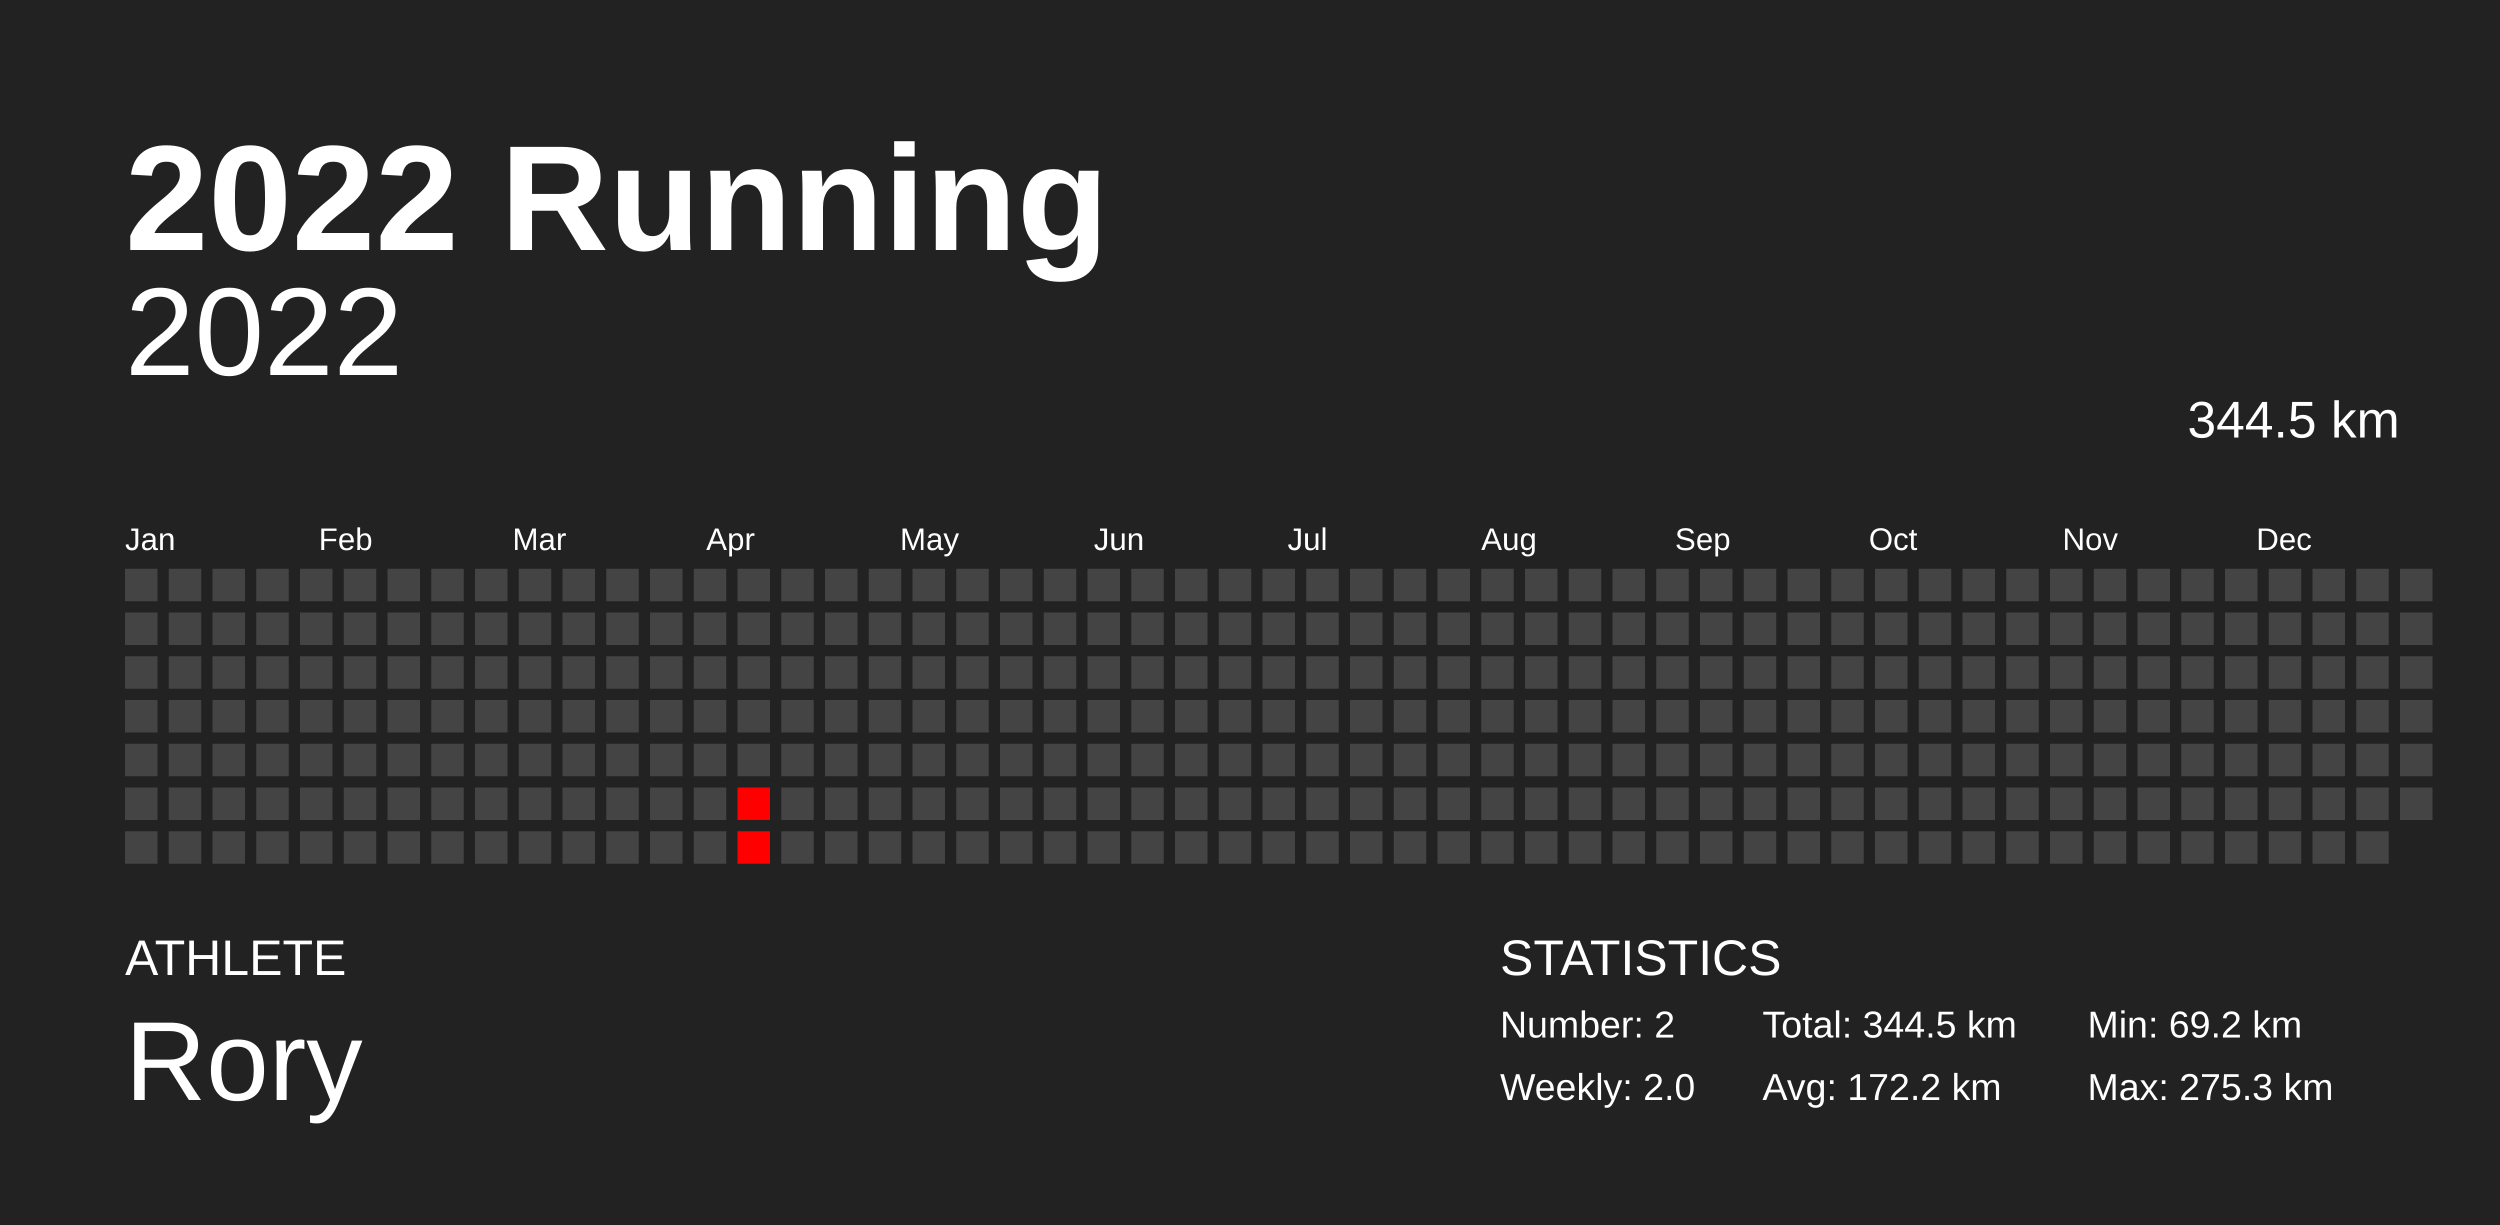
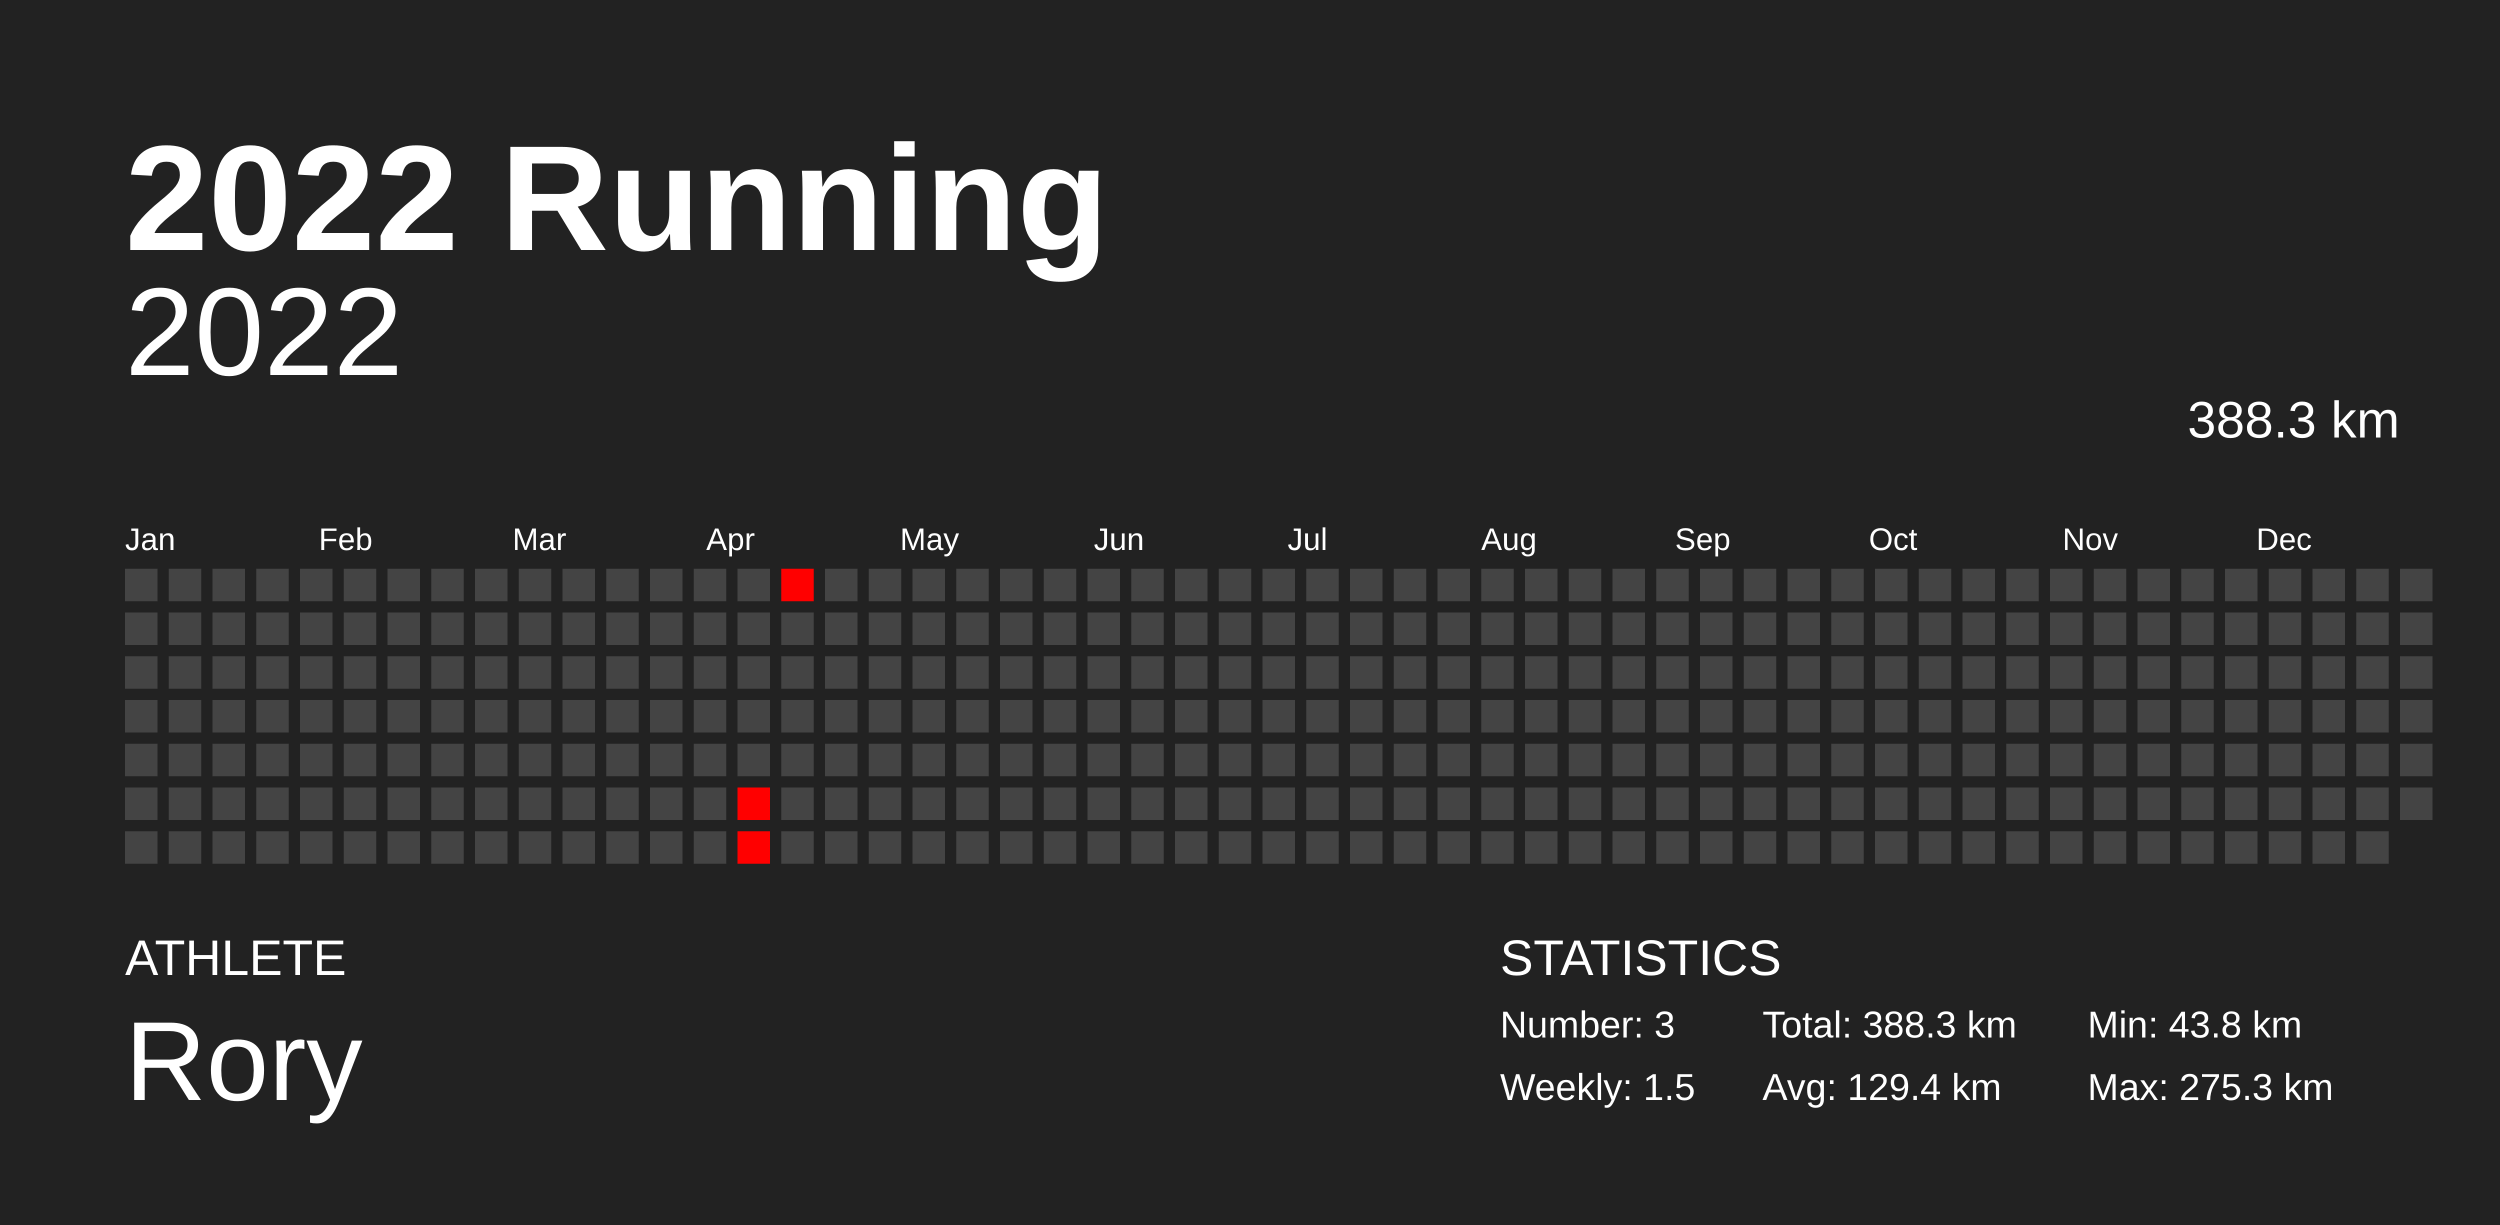
<svg xmlns="http://www.w3.org/2000/svg" baseProfile="full" height="98mm" version="1.1" viewBox="0,0,200,98" width="200mm">
  <defs />
  <rect fill="#222222" height="98" width="200" x="0" y="0" />
  <text fill="#FFFFFF" style="font-size:12px; font-family:Arial; font-weight:bold;" x="10" y="20">2022 Running</text>
  <text fill="#FFFFFF" style="font-size:4px; font-family:Arial" x="10" y="78">ATHLETE</text>
  <text fill="#FFFFFF" style="font-size:9px; font-family:Arial" x="10" y="88">Rory</text>
  <text fill="#FFFFFF" style="font-size:4px; font-family:Arial" x="120" y="78">STATISTICS</text>
-   <text fill="#FFFFFF" style="font-size:3px; font-family:Arial" x="120" y="83">Number: 2</text>
-   <text fill="#FFFFFF" style="font-size:3px; font-family:Arial" x="120" y="88">Weekly: 2.0</text>
-   <text fill="#FFFFFF" style="font-size:3px; font-family:Arial" x="141" y="83">Total: 344.5 km</text>
-   <text fill="#FFFFFF" style="font-size:3px; font-family:Arial" x="141" y="88">Avg: 172.2 km</text>
-   <text fill="#FFFFFF" style="font-size:3px; font-family:Arial" x="167" y="83">Min: 69.2 km</text>
+   <text fill="#FFFFFF" style="font-size:3px; font-family:Arial" x="120" y="83">Number: 3</text>
+   <text fill="#FFFFFF" style="font-size:3px; font-family:Arial" x="120" y="88">Weekly: 1.5</text>
+   <text fill="#FFFFFF" style="font-size:3px; font-family:Arial" x="141" y="83">Total: 388.3 km</text>
+   <text fill="#FFFFFF" style="font-size:3px; font-family:Arial" x="141" y="88">Avg: 129.4 km</text>
+   <text fill="#FFFFFF" style="font-size:3px; font-family:Arial" x="167" y="83">Min: 43.8 km</text>
  <text fill="#FFFFFF" style="font-size:3px; font-family:Arial" x="167" y="88">Max: 275.3 km</text>
  <text alignment-baseline="hanging" fill="#FFFFFF" style="font-size:10.0px; font-family:Arial;" x="10" y="30">2022</text>
-   <text alignment-baseline="hanging" fill="#FFFFFF" style="font-size:4.125px; font-family:Arial;" x="175" y="35">344.5 km</text>
+   <text alignment-baseline="hanging" fill="#FFFFFF" style="font-size:4.125px; font-family:Arial;" x="175" y="35">388.3 km</text>
  <text fill="#FFFFFF" style="font-size:2.5px; font-family:Arial" x="10.0" y="44">Jan</text>
  <text fill="#FFFFFF" style="font-size:2.5px; font-family:Arial" x="25.5" y="44">Feb</text>
  <text fill="#FFFFFF" style="font-size:2.5px; font-family:Arial" x="41.0" y="44">Mar</text>
  <text fill="#FFFFFF" style="font-size:2.5px; font-family:Arial" x="56.5" y="44">Apr</text>
  <text fill="#FFFFFF" style="font-size:2.5px; font-family:Arial" x="72.0" y="44">May</text>
  <text fill="#FFFFFF" style="font-size:2.5px; font-family:Arial" x="87.5" y="44">Jun</text>
  <text fill="#FFFFFF" style="font-size:2.5px; font-family:Arial" x="103.0" y="44">Jul</text>
  <text fill="#FFFFFF" style="font-size:2.5px; font-family:Arial" x="118.5" y="44">Aug</text>
  <text fill="#FFFFFF" style="font-size:2.5px; font-family:Arial" x="134.0" y="44">Sep</text>
  <text fill="#FFFFFF" style="font-size:2.5px; font-family:Arial" x="149.5" y="44">Oct</text>
  <text fill="#FFFFFF" style="font-size:2.5px; font-family:Arial" x="165.0" y="44">Nov</text>
  <text fill="#FFFFFF" style="font-size:2.5px; font-family:Arial" x="180.5" y="44">Dec</text>
  <rect fill="#444444" height="2.6" width="2.6" x="10.0" y="45.5" />
  <rect fill="#444444" height="2.6" width="2.6" x="10.0" y="49.0" />
  <rect fill="#444444" height="2.6" width="2.6" x="10.0" y="52.5" />
  <rect fill="#444444" height="2.6" width="2.6" x="10.0" y="56.0" />
  <rect fill="#444444" height="2.6" width="2.6" x="10.0" y="59.5" />
  <rect fill="#444444" height="2.6" width="2.6" x="10.0" y="63.0" />
  <rect fill="#444444" height="2.6" width="2.6" x="10.0" y="66.5" />
  <rect fill="#444444" height="2.6" width="2.6" x="13.5" y="45.5" />
  <rect fill="#444444" height="2.6" width="2.6" x="13.5" y="49.0" />
  <rect fill="#444444" height="2.6" width="2.6" x="13.5" y="52.5" />
  <rect fill="#444444" height="2.6" width="2.6" x="13.5" y="56.0" />
  <rect fill="#444444" height="2.6" width="2.6" x="13.5" y="59.5" />
  <rect fill="#444444" height="2.6" width="2.6" x="13.5" y="63.0" />
  <rect fill="#444444" height="2.6" width="2.6" x="13.5" y="66.5" />
  <rect fill="#444444" height="2.6" width="2.6" x="17.0" y="45.5" />
  <rect fill="#444444" height="2.6" width="2.6" x="17.0" y="49.0" />
  <rect fill="#444444" height="2.6" width="2.6" x="17.0" y="52.5" />
  <rect fill="#444444" height="2.6" width="2.6" x="17.0" y="56.0" />
  <rect fill="#444444" height="2.6" width="2.6" x="17.0" y="59.5" />
  <rect fill="#444444" height="2.6" width="2.6" x="17.0" y="63.0" />
  <rect fill="#444444" height="2.6" width="2.6" x="17.0" y="66.5" />
  <rect fill="#444444" height="2.6" width="2.6" x="20.5" y="45.5" />
  <rect fill="#444444" height="2.6" width="2.6" x="20.5" y="49.0" />
  <rect fill="#444444" height="2.6" width="2.6" x="20.5" y="52.5" />
  <rect fill="#444444" height="2.6" width="2.6" x="20.5" y="56.0" />
  <rect fill="#444444" height="2.6" width="2.6" x="20.5" y="59.5" />
  <rect fill="#444444" height="2.6" width="2.6" x="20.5" y="63.0" />
  <rect fill="#444444" height="2.6" width="2.6" x="20.5" y="66.5" />
  <rect fill="#444444" height="2.6" width="2.6" x="24.0" y="45.5" />
  <rect fill="#444444" height="2.6" width="2.6" x="24.0" y="49.0" />
  <rect fill="#444444" height="2.6" width="2.6" x="24.0" y="52.5" />
  <rect fill="#444444" height="2.6" width="2.6" x="24.0" y="56.0" />
  <rect fill="#444444" height="2.6" width="2.6" x="24.0" y="59.5" />
  <rect fill="#444444" height="2.6" width="2.6" x="24.0" y="63.0" />
  <rect fill="#444444" height="2.6" width="2.6" x="24.0" y="66.5" />
  <rect fill="#444444" height="2.6" width="2.6" x="27.5" y="45.5" />
  <rect fill="#444444" height="2.6" width="2.6" x="27.5" y="49.0" />
  <rect fill="#444444" height="2.6" width="2.6" x="27.5" y="52.5" />
  <rect fill="#444444" height="2.6" width="2.6" x="27.5" y="56.0" />
  <rect fill="#444444" height="2.6" width="2.6" x="27.5" y="59.5" />
  <rect fill="#444444" height="2.6" width="2.6" x="27.5" y="63.0" />
  <rect fill="#444444" height="2.6" width="2.6" x="27.5" y="66.5" />
  <rect fill="#444444" height="2.6" width="2.6" x="31.0" y="45.5" />
  <rect fill="#444444" height="2.6" width="2.6" x="31.0" y="49.0" />
  <rect fill="#444444" height="2.6" width="2.6" x="31.0" y="52.5" />
  <rect fill="#444444" height="2.6" width="2.6" x="31.0" y="56.0" />
  <rect fill="#444444" height="2.6" width="2.6" x="31.0" y="59.5" />
  <rect fill="#444444" height="2.6" width="2.6" x="31.0" y="63.0" />
  <rect fill="#444444" height="2.6" width="2.6" x="31.0" y="66.5" />
  <rect fill="#444444" height="2.6" width="2.6" x="34.5" y="45.5" />
  <rect fill="#444444" height="2.6" width="2.6" x="34.5" y="49.0" />
  <rect fill="#444444" height="2.6" width="2.6" x="34.5" y="52.5" />
  <rect fill="#444444" height="2.6" width="2.6" x="34.5" y="56.0" />
  <rect fill="#444444" height="2.6" width="2.6" x="34.5" y="59.5" />
  <rect fill="#444444" height="2.6" width="2.6" x="34.5" y="63.0" />
  <rect fill="#444444" height="2.6" width="2.6" x="34.5" y="66.5" />
  <rect fill="#444444" height="2.6" width="2.6" x="38.0" y="45.5" />
  <rect fill="#444444" height="2.6" width="2.6" x="38.0" y="49.0" />
  <rect fill="#444444" height="2.6" width="2.6" x="38.0" y="52.5" />
  <rect fill="#444444" height="2.6" width="2.6" x="38.0" y="56.0" />
  <rect fill="#444444" height="2.6" width="2.6" x="38.0" y="59.5" />
  <rect fill="#444444" height="2.6" width="2.6" x="38.0" y="63.0" />
  <rect fill="#444444" height="2.6" width="2.6" x="38.0" y="66.5" />
  <rect fill="#444444" height="2.6" width="2.6" x="41.5" y="45.5" />
  <rect fill="#444444" height="2.6" width="2.6" x="41.5" y="49.0" />
  <rect fill="#444444" height="2.6" width="2.6" x="41.5" y="52.5" />
  <rect fill="#444444" height="2.6" width="2.6" x="41.5" y="56.0" />
  <rect fill="#444444" height="2.6" width="2.6" x="41.5" y="59.5" />
  <rect fill="#444444" height="2.6" width="2.6" x="41.5" y="63.0" />
  <rect fill="#444444" height="2.6" width="2.6" x="41.5" y="66.5" />
  <rect fill="#444444" height="2.6" width="2.6" x="45.0" y="45.5" />
  <rect fill="#444444" height="2.6" width="2.6" x="45.0" y="49.0" />
  <rect fill="#444444" height="2.6" width="2.6" x="45.0" y="52.5" />
  <rect fill="#444444" height="2.6" width="2.6" x="45.0" y="56.0" />
  <rect fill="#444444" height="2.6" width="2.6" x="45.0" y="59.5" />
  <rect fill="#444444" height="2.6" width="2.6" x="45.0" y="63.0" />
  <rect fill="#444444" height="2.6" width="2.6" x="45.0" y="66.5" />
  <rect fill="#444444" height="2.6" width="2.6" x="48.5" y="45.5" />
  <rect fill="#444444" height="2.6" width="2.6" x="48.5" y="49.0" />
  <rect fill="#444444" height="2.6" width="2.6" x="48.5" y="52.5" />
  <rect fill="#444444" height="2.6" width="2.6" x="48.5" y="56.0" />
  <rect fill="#444444" height="2.6" width="2.6" x="48.5" y="59.5" />
  <rect fill="#444444" height="2.6" width="2.6" x="48.5" y="63.0" />
  <rect fill="#444444" height="2.6" width="2.6" x="48.5" y="66.5" />
  <rect fill="#444444" height="2.6" width="2.6" x="52.0" y="45.5" />
  <rect fill="#444444" height="2.6" width="2.6" x="52.0" y="49.0" />
  <rect fill="#444444" height="2.6" width="2.6" x="52.0" y="52.5" />
  <rect fill="#444444" height="2.6" width="2.6" x="52.0" y="56.0" />
  <rect fill="#444444" height="2.6" width="2.6" x="52.0" y="59.5" />
  <rect fill="#444444" height="2.6" width="2.6" x="52.0" y="63.0" />
  <rect fill="#444444" height="2.6" width="2.6" x="52.0" y="66.5" />
  <rect fill="#444444" height="2.6" width="2.6" x="55.5" y="45.5" />
  <rect fill="#444444" height="2.6" width="2.6" x="55.5" y="49.0" />
  <rect fill="#444444" height="2.6" width="2.6" x="55.5" y="52.5" />
  <rect fill="#444444" height="2.6" width="2.6" x="55.5" y="56.0" />
  <rect fill="#444444" height="2.6" width="2.6" x="55.5" y="59.5" />
  <rect fill="#444444" height="2.6" width="2.6" x="55.5" y="63.0" />
  <rect fill="#444444" height="2.6" width="2.6" x="55.5" y="66.5" />
  <rect fill="#444444" height="2.6" width="2.6" x="59.0" y="45.5" />
  <rect fill="#444444" height="2.6" width="2.6" x="59.0" y="49.0" />
  <rect fill="#444444" height="2.6" width="2.6" x="59.0" y="52.5" />
  <rect fill="#444444" height="2.6" width="2.6" x="59.0" y="56.0" />
  <rect fill="#444444" height="2.6" width="2.6" x="59.0" y="59.5" />
  <rect fill="red" height="2.6" width="2.6" x="59.0" y="63.0" />
  <rect fill="red" height="2.6" width="2.6" x="59.0" y="66.5" />
-   <rect fill="#444444" height="2.6" width="2.6" x="62.5" y="45.5" />
+   <rect fill="red" height="2.6" width="2.6" x="62.5" y="45.5" />
  <rect fill="#444444" height="2.6" width="2.6" x="62.5" y="49.0" />
  <rect fill="#444444" height="2.6" width="2.6" x="62.5" y="52.5" />
  <rect fill="#444444" height="2.6" width="2.6" x="62.5" y="56.0" />
  <rect fill="#444444" height="2.6" width="2.6" x="62.5" y="59.5" />
  <rect fill="#444444" height="2.6" width="2.6" x="62.5" y="63.0" />
  <rect fill="#444444" height="2.6" width="2.6" x="62.5" y="66.5" />
  <rect fill="#444444" height="2.6" width="2.6" x="66.0" y="45.5" />
  <rect fill="#444444" height="2.6" width="2.6" x="66.0" y="49.0" />
  <rect fill="#444444" height="2.6" width="2.6" x="66.0" y="52.5" />
  <rect fill="#444444" height="2.6" width="2.6" x="66.0" y="56.0" />
  <rect fill="#444444" height="2.6" width="2.6" x="66.0" y="59.5" />
  <rect fill="#444444" height="2.6" width="2.6" x="66.0" y="63.0" />
  <rect fill="#444444" height="2.6" width="2.6" x="66.0" y="66.5" />
  <rect fill="#444444" height="2.6" width="2.6" x="69.5" y="45.5" />
  <rect fill="#444444" height="2.6" width="2.6" x="69.5" y="49.0" />
  <rect fill="#444444" height="2.6" width="2.6" x="69.5" y="52.5" />
  <rect fill="#444444" height="2.6" width="2.6" x="69.5" y="56.0" />
  <rect fill="#444444" height="2.6" width="2.6" x="69.5" y="59.5" />
  <rect fill="#444444" height="2.6" width="2.6" x="69.5" y="63.0" />
  <rect fill="#444444" height="2.6" width="2.6" x="69.5" y="66.5" />
  <rect fill="#444444" height="2.6" width="2.6" x="73.0" y="45.5" />
  <rect fill="#444444" height="2.6" width="2.6" x="73.0" y="49.0" />
  <rect fill="#444444" height="2.6" width="2.6" x="73.0" y="52.5" />
  <rect fill="#444444" height="2.6" width="2.6" x="73.0" y="56.0" />
  <rect fill="#444444" height="2.6" width="2.6" x="73.0" y="59.5" />
  <rect fill="#444444" height="2.6" width="2.6" x="73.0" y="63.0" />
  <rect fill="#444444" height="2.6" width="2.6" x="73.0" y="66.5" />
  <rect fill="#444444" height="2.6" width="2.6" x="76.5" y="45.5" />
  <rect fill="#444444" height="2.6" width="2.6" x="76.5" y="49.0" />
  <rect fill="#444444" height="2.6" width="2.6" x="76.5" y="52.5" />
  <rect fill="#444444" height="2.6" width="2.6" x="76.5" y="56.0" />
  <rect fill="#444444" height="2.6" width="2.6" x="76.5" y="59.5" />
  <rect fill="#444444" height="2.6" width="2.6" x="76.5" y="63.0" />
  <rect fill="#444444" height="2.6" width="2.6" x="76.5" y="66.5" />
  <rect fill="#444444" height="2.6" width="2.6" x="80.0" y="45.5" />
  <rect fill="#444444" height="2.6" width="2.6" x="80.0" y="49.0" />
  <rect fill="#444444" height="2.6" width="2.6" x="80.0" y="52.5" />
  <rect fill="#444444" height="2.6" width="2.6" x="80.0" y="56.0" />
  <rect fill="#444444" height="2.6" width="2.6" x="80.0" y="59.5" />
  <rect fill="#444444" height="2.6" width="2.6" x="80.0" y="63.0" />
  <rect fill="#444444" height="2.6" width="2.6" x="80.0" y="66.5" />
  <rect fill="#444444" height="2.6" width="2.6" x="83.5" y="45.5" />
  <rect fill="#444444" height="2.6" width="2.6" x="83.5" y="49.0" />
  <rect fill="#444444" height="2.6" width="2.6" x="83.5" y="52.5" />
  <rect fill="#444444" height="2.6" width="2.6" x="83.5" y="56.0" />
  <rect fill="#444444" height="2.6" width="2.6" x="83.5" y="59.5" />
  <rect fill="#444444" height="2.6" width="2.6" x="83.5" y="63.0" />
  <rect fill="#444444" height="2.6" width="2.6" x="83.5" y="66.5" />
  <rect fill="#444444" height="2.6" width="2.6" x="87.0" y="45.5" />
  <rect fill="#444444" height="2.6" width="2.6" x="87.0" y="49.0" />
  <rect fill="#444444" height="2.6" width="2.6" x="87.0" y="52.5" />
  <rect fill="#444444" height="2.6" width="2.6" x="87.0" y="56.0" />
  <rect fill="#444444" height="2.6" width="2.6" x="87.0" y="59.5" />
  <rect fill="#444444" height="2.6" width="2.6" x="87.0" y="63.0" />
  <rect fill="#444444" height="2.6" width="2.6" x="87.0" y="66.5" />
  <rect fill="#444444" height="2.6" width="2.6" x="90.5" y="45.5" />
  <rect fill="#444444" height="2.6" width="2.6" x="90.5" y="49.0" />
  <rect fill="#444444" height="2.6" width="2.6" x="90.5" y="52.5" />
  <rect fill="#444444" height="2.6" width="2.6" x="90.5" y="56.0" />
  <rect fill="#444444" height="2.6" width="2.6" x="90.5" y="59.5" />
  <rect fill="#444444" height="2.6" width="2.6" x="90.5" y="63.0" />
  <rect fill="#444444" height="2.6" width="2.6" x="90.5" y="66.5" />
  <rect fill="#444444" height="2.6" width="2.6" x="94.0" y="45.5" />
  <rect fill="#444444" height="2.6" width="2.6" x="94.0" y="49.0" />
  <rect fill="#444444" height="2.6" width="2.6" x="94.0" y="52.5" />
  <rect fill="#444444" height="2.6" width="2.6" x="94.0" y="56.0" />
  <rect fill="#444444" height="2.6" width="2.6" x="94.0" y="59.5" />
  <rect fill="#444444" height="2.6" width="2.6" x="94.0" y="63.0" />
  <rect fill="#444444" height="2.6" width="2.6" x="94.0" y="66.5" />
  <rect fill="#444444" height="2.6" width="2.6" x="97.5" y="45.5" />
  <rect fill="#444444" height="2.6" width="2.6" x="97.5" y="49.0" />
  <rect fill="#444444" height="2.6" width="2.6" x="97.5" y="52.5" />
  <rect fill="#444444" height="2.6" width="2.6" x="97.5" y="56.0" />
  <rect fill="#444444" height="2.6" width="2.6" x="97.5" y="59.5" />
  <rect fill="#444444" height="2.6" width="2.6" x="97.5" y="63.0" />
  <rect fill="#444444" height="2.6" width="2.6" x="97.5" y="66.5" />
  <rect fill="#444444" height="2.6" width="2.6" x="101.0" y="45.5" />
  <rect fill="#444444" height="2.6" width="2.6" x="101.0" y="49.0" />
  <rect fill="#444444" height="2.6" width="2.6" x="101.0" y="52.5" />
  <rect fill="#444444" height="2.6" width="2.6" x="101.0" y="56.0" />
  <rect fill="#444444" height="2.6" width="2.6" x="101.0" y="59.5" />
  <rect fill="#444444" height="2.6" width="2.6" x="101.0" y="63.0" />
  <rect fill="#444444" height="2.6" width="2.6" x="101.0" y="66.5" />
  <rect fill="#444444" height="2.6" width="2.6" x="104.5" y="45.5" />
  <rect fill="#444444" height="2.6" width="2.6" x="104.5" y="49.0" />
  <rect fill="#444444" height="2.6" width="2.6" x="104.5" y="52.5" />
  <rect fill="#444444" height="2.6" width="2.6" x="104.5" y="56.0" />
  <rect fill="#444444" height="2.6" width="2.6" x="104.5" y="59.5" />
  <rect fill="#444444" height="2.6" width="2.6" x="104.5" y="63.0" />
  <rect fill="#444444" height="2.6" width="2.6" x="104.5" y="66.5" />
  <rect fill="#444444" height="2.6" width="2.6" x="108.0" y="45.5" />
  <rect fill="#444444" height="2.6" width="2.6" x="108.0" y="49.0" />
  <rect fill="#444444" height="2.6" width="2.6" x="108.0" y="52.5" />
  <rect fill="#444444" height="2.6" width="2.6" x="108.0" y="56.0" />
  <rect fill="#444444" height="2.6" width="2.6" x="108.0" y="59.5" />
  <rect fill="#444444" height="2.6" width="2.6" x="108.0" y="63.0" />
  <rect fill="#444444" height="2.6" width="2.6" x="108.0" y="66.5" />
  <rect fill="#444444" height="2.6" width="2.6" x="111.5" y="45.5" />
  <rect fill="#444444" height="2.6" width="2.6" x="111.5" y="49.0" />
  <rect fill="#444444" height="2.6" width="2.6" x="111.5" y="52.5" />
  <rect fill="#444444" height="2.6" width="2.6" x="111.5" y="56.0" />
  <rect fill="#444444" height="2.6" width="2.6" x="111.5" y="59.5" />
  <rect fill="#444444" height="2.6" width="2.6" x="111.5" y="63.0" />
  <rect fill="#444444" height="2.6" width="2.6" x="111.5" y="66.5" />
  <rect fill="#444444" height="2.6" width="2.6" x="115.0" y="45.5" />
  <rect fill="#444444" height="2.6" width="2.6" x="115.0" y="49.0" />
  <rect fill="#444444" height="2.6" width="2.6" x="115.0" y="52.5" />
  <rect fill="#444444" height="2.6" width="2.6" x="115.0" y="56.0" />
  <rect fill="#444444" height="2.6" width="2.6" x="115.0" y="59.5" />
  <rect fill="#444444" height="2.6" width="2.6" x="115.0" y="63.0" />
  <rect fill="#444444" height="2.6" width="2.6" x="115.0" y="66.5" />
  <rect fill="#444444" height="2.6" width="2.6" x="118.5" y="45.5" />
  <rect fill="#444444" height="2.6" width="2.6" x="118.5" y="49.0" />
  <rect fill="#444444" height="2.6" width="2.6" x="118.5" y="52.5" />
  <rect fill="#444444" height="2.6" width="2.6" x="118.5" y="56.0" />
  <rect fill="#444444" height="2.6" width="2.6" x="118.5" y="59.5" />
  <rect fill="#444444" height="2.6" width="2.6" x="118.5" y="63.0" />
  <rect fill="#444444" height="2.6" width="2.6" x="118.5" y="66.5" />
  <rect fill="#444444" height="2.6" width="2.6" x="122.0" y="45.5" />
  <rect fill="#444444" height="2.6" width="2.6" x="122.0" y="49.0" />
  <rect fill="#444444" height="2.6" width="2.6" x="122.0" y="52.5" />
  <rect fill="#444444" height="2.6" width="2.6" x="122.0" y="56.0" />
  <rect fill="#444444" height="2.6" width="2.6" x="122.0" y="59.5" />
  <rect fill="#444444" height="2.6" width="2.6" x="122.0" y="63.0" />
  <rect fill="#444444" height="2.6" width="2.6" x="122.0" y="66.5" />
  <rect fill="#444444" height="2.6" width="2.6" x="125.5" y="45.5" />
  <rect fill="#444444" height="2.6" width="2.6" x="125.5" y="49.0" />
  <rect fill="#444444" height="2.6" width="2.6" x="125.5" y="52.5" />
  <rect fill="#444444" height="2.6" width="2.6" x="125.5" y="56.0" />
  <rect fill="#444444" height="2.6" width="2.6" x="125.5" y="59.5" />
  <rect fill="#444444" height="2.6" width="2.6" x="125.5" y="63.0" />
  <rect fill="#444444" height="2.6" width="2.6" x="125.5" y="66.5" />
  <rect fill="#444444" height="2.6" width="2.6" x="129.0" y="45.5" />
  <rect fill="#444444" height="2.6" width="2.6" x="129.0" y="49.0" />
  <rect fill="#444444" height="2.6" width="2.6" x="129.0" y="52.5" />
  <rect fill="#444444" height="2.6" width="2.6" x="129.0" y="56.0" />
  <rect fill="#444444" height="2.6" width="2.6" x="129.0" y="59.5" />
  <rect fill="#444444" height="2.6" width="2.6" x="129.0" y="63.0" />
  <rect fill="#444444" height="2.6" width="2.6" x="129.0" y="66.5" />
  <rect fill="#444444" height="2.6" width="2.6" x="132.5" y="45.5" />
  <rect fill="#444444" height="2.6" width="2.6" x="132.5" y="49.0" />
  <rect fill="#444444" height="2.6" width="2.6" x="132.5" y="52.5" />
  <rect fill="#444444" height="2.6" width="2.6" x="132.5" y="56.0" />
  <rect fill="#444444" height="2.6" width="2.6" x="132.5" y="59.5" />
  <rect fill="#444444" height="2.6" width="2.6" x="132.5" y="63.0" />
  <rect fill="#444444" height="2.6" width="2.6" x="132.5" y="66.5" />
  <rect fill="#444444" height="2.6" width="2.6" x="136.0" y="45.5" />
  <rect fill="#444444" height="2.6" width="2.6" x="136.0" y="49.0" />
  <rect fill="#444444" height="2.6" width="2.6" x="136.0" y="52.5" />
  <rect fill="#444444" height="2.6" width="2.6" x="136.0" y="56.0" />
  <rect fill="#444444" height="2.6" width="2.6" x="136.0" y="59.5" />
  <rect fill="#444444" height="2.6" width="2.6" x="136.0" y="63.0" />
  <rect fill="#444444" height="2.6" width="2.6" x="136.0" y="66.5" />
  <rect fill="#444444" height="2.6" width="2.6" x="139.5" y="45.5" />
  <rect fill="#444444" height="2.6" width="2.6" x="139.5" y="49.0" />
  <rect fill="#444444" height="2.6" width="2.6" x="139.5" y="52.5" />
  <rect fill="#444444" height="2.6" width="2.6" x="139.5" y="56.0" />
  <rect fill="#444444" height="2.6" width="2.6" x="139.5" y="59.5" />
  <rect fill="#444444" height="2.6" width="2.6" x="139.5" y="63.0" />
  <rect fill="#444444" height="2.6" width="2.6" x="139.5" y="66.5" />
  <rect fill="#444444" height="2.6" width="2.6" x="143.0" y="45.5" />
  <rect fill="#444444" height="2.6" width="2.6" x="143.0" y="49.0" />
  <rect fill="#444444" height="2.6" width="2.6" x="143.0" y="52.5" />
  <rect fill="#444444" height="2.6" width="2.6" x="143.0" y="56.0" />
  <rect fill="#444444" height="2.6" width="2.6" x="143.0" y="59.5" />
  <rect fill="#444444" height="2.6" width="2.6" x="143.0" y="63.0" />
  <rect fill="#444444" height="2.6" width="2.6" x="143.0" y="66.5" />
  <rect fill="#444444" height="2.6" width="2.6" x="146.5" y="45.5" />
  <rect fill="#444444" height="2.6" width="2.6" x="146.5" y="49.0" />
  <rect fill="#444444" height="2.6" width="2.6" x="146.5" y="52.5" />
  <rect fill="#444444" height="2.6" width="2.6" x="146.5" y="56.0" />
  <rect fill="#444444" height="2.6" width="2.6" x="146.5" y="59.5" />
  <rect fill="#444444" height="2.6" width="2.6" x="146.5" y="63.0" />
  <rect fill="#444444" height="2.6" width="2.6" x="146.5" y="66.5" />
  <rect fill="#444444" height="2.6" width="2.6" x="150.0" y="45.5" />
  <rect fill="#444444" height="2.6" width="2.6" x="150.0" y="49.0" />
  <rect fill="#444444" height="2.6" width="2.6" x="150.0" y="52.5" />
  <rect fill="#444444" height="2.6" width="2.6" x="150.0" y="56.0" />
  <rect fill="#444444" height="2.6" width="2.6" x="150.0" y="59.5" />
  <rect fill="#444444" height="2.6" width="2.6" x="150.0" y="63.0" />
  <rect fill="#444444" height="2.6" width="2.6" x="150.0" y="66.5" />
  <rect fill="#444444" height="2.6" width="2.6" x="153.5" y="45.5" />
  <rect fill="#444444" height="2.6" width="2.6" x="153.5" y="49.0" />
  <rect fill="#444444" height="2.6" width="2.6" x="153.5" y="52.5" />
  <rect fill="#444444" height="2.6" width="2.6" x="153.5" y="56.0" />
  <rect fill="#444444" height="2.6" width="2.6" x="153.5" y="59.5" />
  <rect fill="#444444" height="2.6" width="2.6" x="153.5" y="63.0" />
  <rect fill="#444444" height="2.6" width="2.6" x="153.5" y="66.5" />
  <rect fill="#444444" height="2.6" width="2.6" x="157.0" y="45.5" />
  <rect fill="#444444" height="2.6" width="2.6" x="157.0" y="49.0" />
  <rect fill="#444444" height="2.6" width="2.6" x="157.0" y="52.5" />
  <rect fill="#444444" height="2.6" width="2.6" x="157.0" y="56.0" />
  <rect fill="#444444" height="2.6" width="2.6" x="157.0" y="59.5" />
  <rect fill="#444444" height="2.6" width="2.6" x="157.0" y="63.0" />
  <rect fill="#444444" height="2.6" width="2.6" x="157.0" y="66.5" />
  <rect fill="#444444" height="2.6" width="2.6" x="160.5" y="45.5" />
  <rect fill="#444444" height="2.6" width="2.6" x="160.5" y="49.0" />
  <rect fill="#444444" height="2.6" width="2.6" x="160.5" y="52.5" />
  <rect fill="#444444" height="2.6" width="2.6" x="160.5" y="56.0" />
  <rect fill="#444444" height="2.6" width="2.6" x="160.5" y="59.5" />
  <rect fill="#444444" height="2.6" width="2.6" x="160.5" y="63.0" />
  <rect fill="#444444" height="2.6" width="2.6" x="160.5" y="66.5" />
  <rect fill="#444444" height="2.6" width="2.6" x="164.0" y="45.5" />
  <rect fill="#444444" height="2.6" width="2.6" x="164.0" y="49.0" />
  <rect fill="#444444" height="2.6" width="2.6" x="164.0" y="52.5" />
  <rect fill="#444444" height="2.6" width="2.6" x="164.0" y="56.0" />
  <rect fill="#444444" height="2.6" width="2.6" x="164.0" y="59.5" />
  <rect fill="#444444" height="2.6" width="2.6" x="164.0" y="63.0" />
  <rect fill="#444444" height="2.6" width="2.6" x="164.0" y="66.5" />
  <rect fill="#444444" height="2.6" width="2.6" x="167.5" y="45.5" />
  <rect fill="#444444" height="2.6" width="2.6" x="167.5" y="49.0" />
  <rect fill="#444444" height="2.6" width="2.6" x="167.5" y="52.5" />
  <rect fill="#444444" height="2.6" width="2.6" x="167.5" y="56.0" />
  <rect fill="#444444" height="2.6" width="2.6" x="167.5" y="59.5" />
  <rect fill="#444444" height="2.6" width="2.6" x="167.5" y="63.0" />
  <rect fill="#444444" height="2.6" width="2.6" x="167.5" y="66.5" />
  <rect fill="#444444" height="2.6" width="2.6" x="171.0" y="45.5" />
  <rect fill="#444444" height="2.6" width="2.6" x="171.0" y="49.0" />
  <rect fill="#444444" height="2.6" width="2.6" x="171.0" y="52.5" />
  <rect fill="#444444" height="2.6" width="2.6" x="171.0" y="56.0" />
  <rect fill="#444444" height="2.6" width="2.6" x="171.0" y="59.5" />
  <rect fill="#444444" height="2.6" width="2.6" x="171.0" y="63.0" />
  <rect fill="#444444" height="2.6" width="2.6" x="171.0" y="66.5" />
  <rect fill="#444444" height="2.6" width="2.6" x="174.5" y="45.5" />
  <rect fill="#444444" height="2.6" width="2.6" x="174.5" y="49.0" />
  <rect fill="#444444" height="2.6" width="2.6" x="174.5" y="52.5" />
  <rect fill="#444444" height="2.6" width="2.6" x="174.5" y="56.0" />
  <rect fill="#444444" height="2.6" width="2.6" x="174.5" y="59.5" />
  <rect fill="#444444" height="2.6" width="2.6" x="174.5" y="63.0" />
  <rect fill="#444444" height="2.6" width="2.6" x="174.5" y="66.5" />
  <rect fill="#444444" height="2.6" width="2.6" x="178.0" y="45.5" />
  <rect fill="#444444" height="2.6" width="2.6" x="178.0" y="49.0" />
  <rect fill="#444444" height="2.6" width="2.6" x="178.0" y="52.5" />
  <rect fill="#444444" height="2.6" width="2.6" x="178.0" y="56.0" />
  <rect fill="#444444" height="2.6" width="2.6" x="178.0" y="59.5" />
  <rect fill="#444444" height="2.6" width="2.6" x="178.0" y="63.0" />
  <rect fill="#444444" height="2.6" width="2.6" x="178.0" y="66.5" />
  <rect fill="#444444" height="2.6" width="2.6" x="181.5" y="45.5" />
  <rect fill="#444444" height="2.6" width="2.6" x="181.5" y="49.0" />
  <rect fill="#444444" height="2.6" width="2.6" x="181.5" y="52.5" />
  <rect fill="#444444" height="2.6" width="2.6" x="181.5" y="56.0" />
  <rect fill="#444444" height="2.6" width="2.6" x="181.5" y="59.5" />
  <rect fill="#444444" height="2.6" width="2.6" x="181.5" y="63.0" />
  <rect fill="#444444" height="2.6" width="2.6" x="181.5" y="66.5" />
  <rect fill="#444444" height="2.6" width="2.6" x="185.0" y="45.5" />
  <rect fill="#444444" height="2.6" width="2.6" x="185.0" y="49.0" />
  <rect fill="#444444" height="2.6" width="2.6" x="185.0" y="52.5" />
  <rect fill="#444444" height="2.6" width="2.6" x="185.0" y="56.0" />
  <rect fill="#444444" height="2.6" width="2.6" x="185.0" y="59.5" />
  <rect fill="#444444" height="2.6" width="2.6" x="185.0" y="63.0" />
  <rect fill="#444444" height="2.6" width="2.6" x="185.0" y="66.5" />
  <rect fill="#444444" height="2.6" width="2.6" x="188.5" y="45.5" />
  <rect fill="#444444" height="2.6" width="2.6" x="188.5" y="49.0" />
  <rect fill="#444444" height="2.6" width="2.6" x="188.5" y="52.5" />
  <rect fill="#444444" height="2.6" width="2.6" x="188.5" y="56.0" />
  <rect fill="#444444" height="2.6" width="2.6" x="188.5" y="59.5" />
  <rect fill="#444444" height="2.6" width="2.6" x="188.5" y="63.0" />
  <rect fill="#444444" height="2.6" width="2.6" x="188.5" y="66.5" />
  <rect fill="#444444" height="2.6" width="2.6" x="192.0" y="45.5" />
  <rect fill="#444444" height="2.6" width="2.6" x="192.0" y="49.0" />
  <rect fill="#444444" height="2.6" width="2.6" x="192.0" y="52.5" />
  <rect fill="#444444" height="2.6" width="2.6" x="192.0" y="56.0" />
  <rect fill="#444444" height="2.6" width="2.6" x="192.0" y="59.5" />
  <rect fill="#444444" height="2.6" width="2.6" x="192.0" y="63.0" />
</svg>
